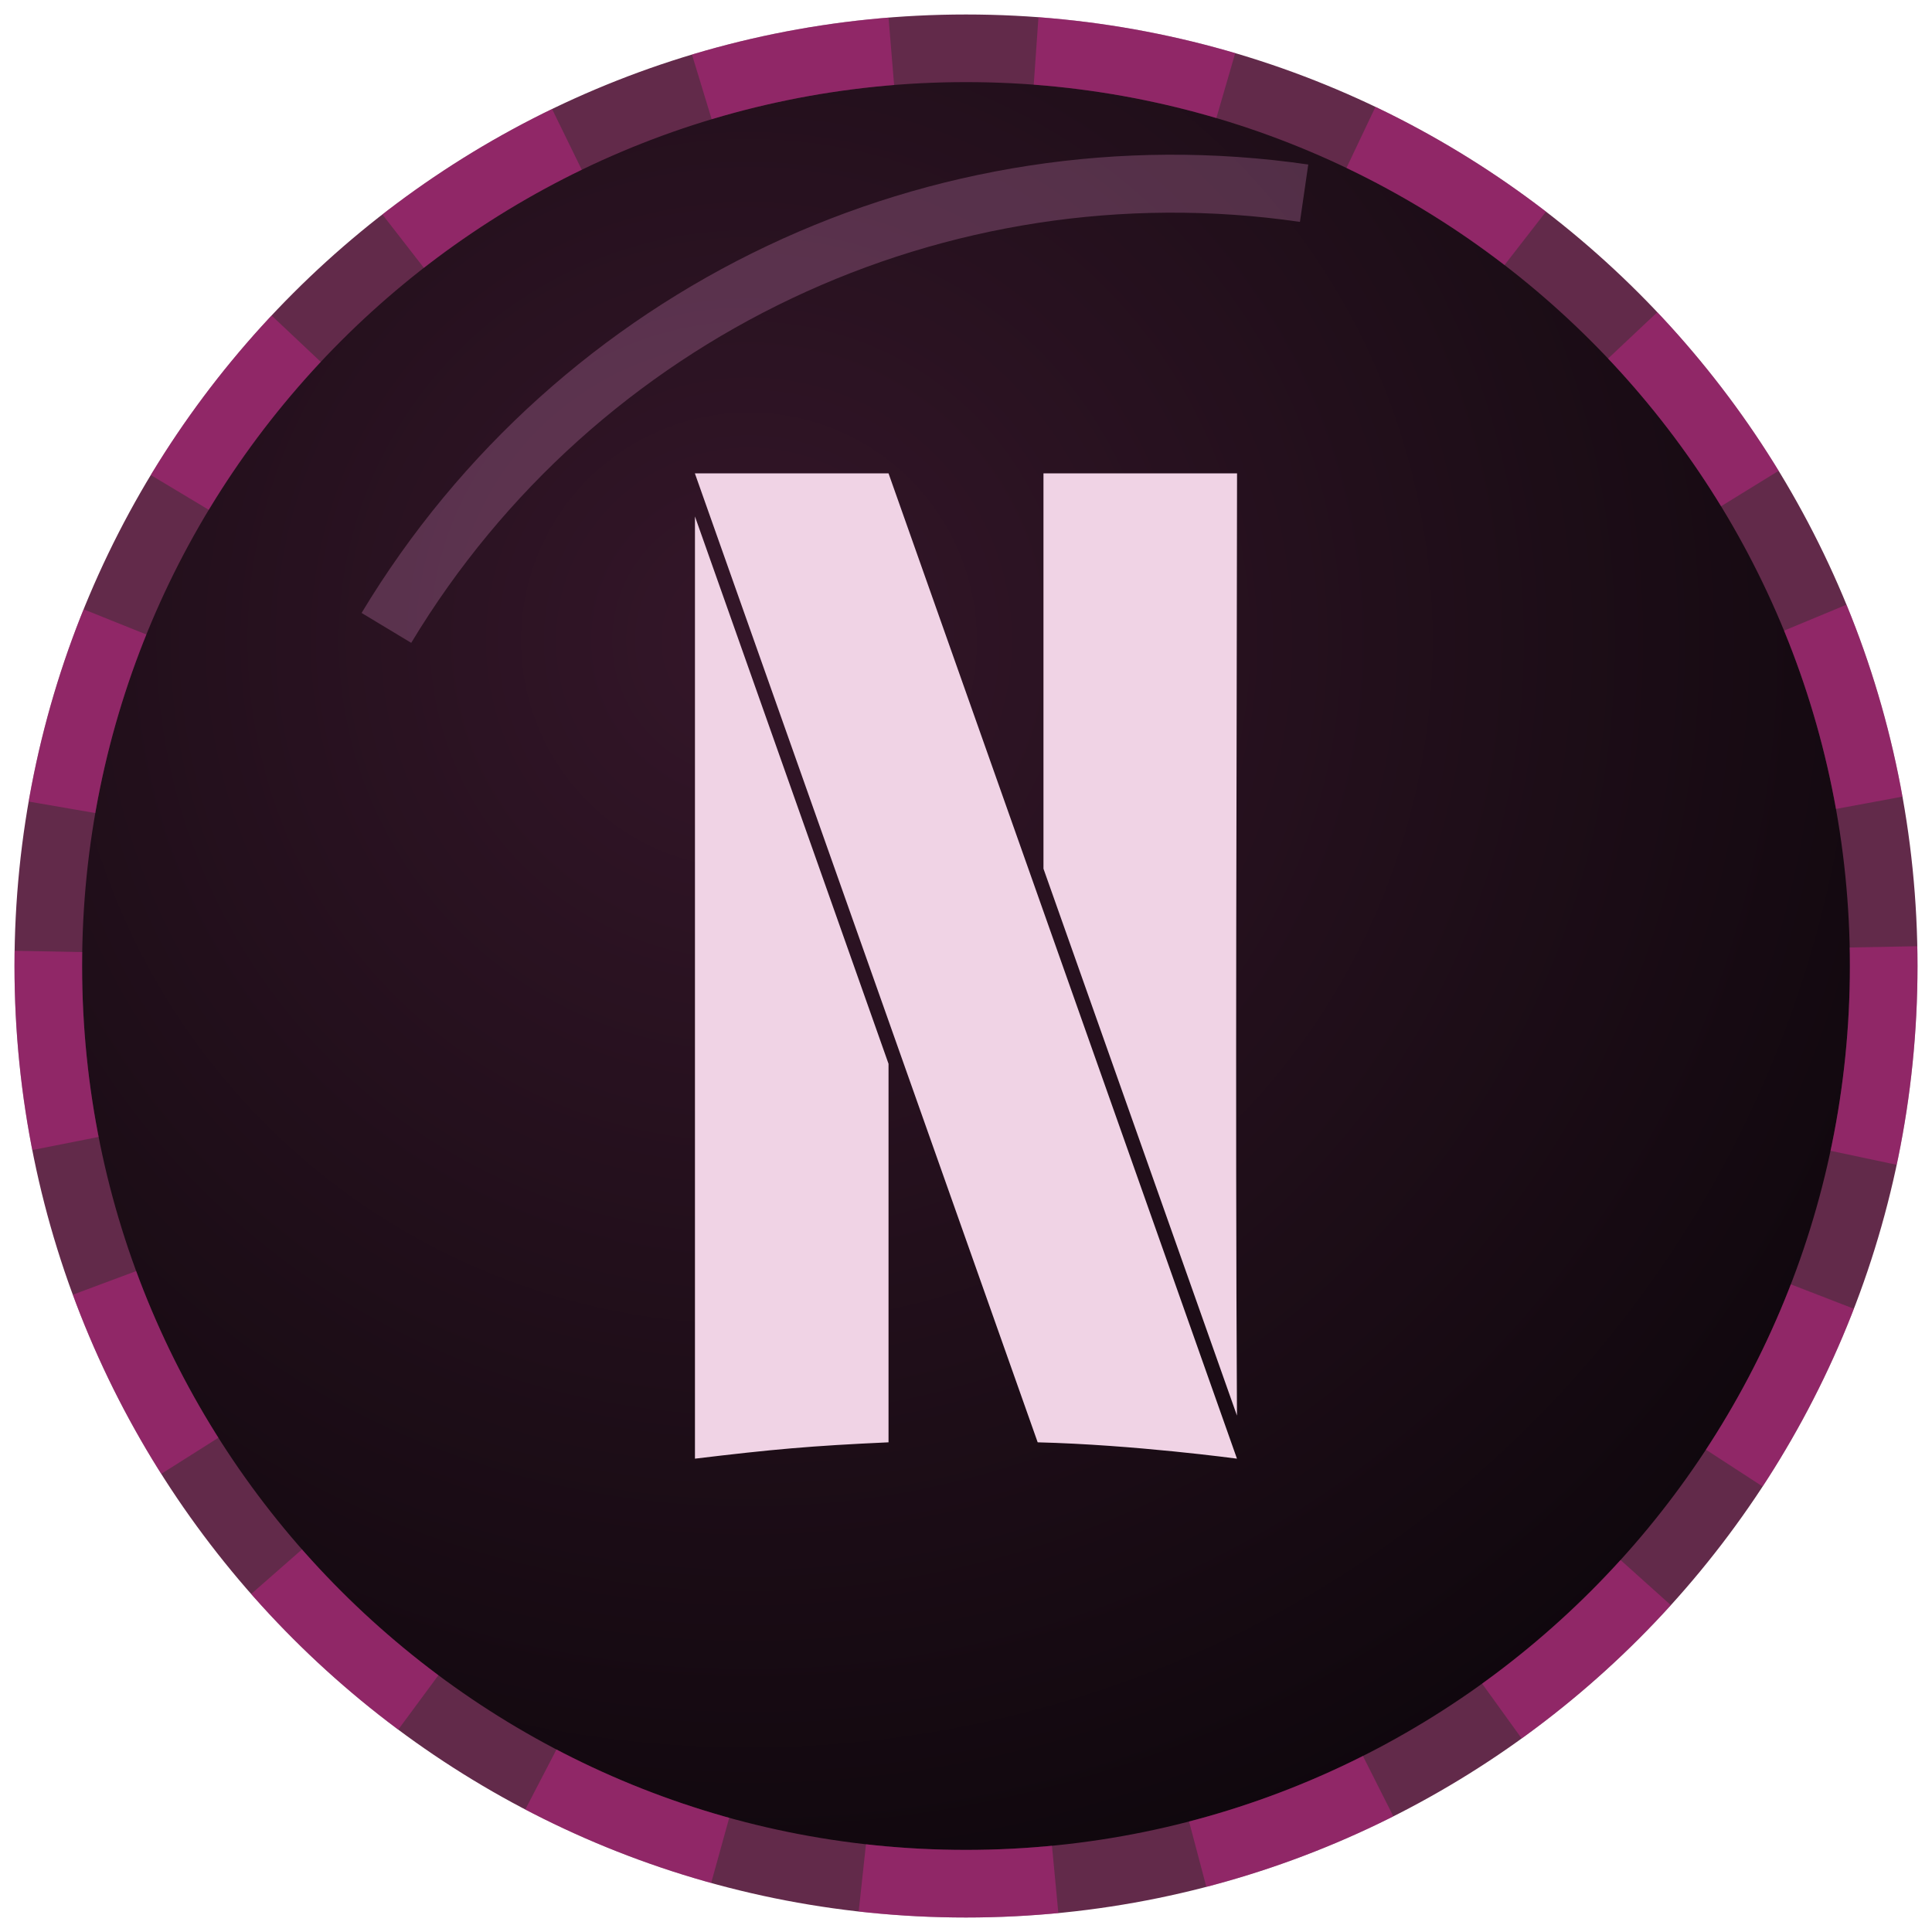
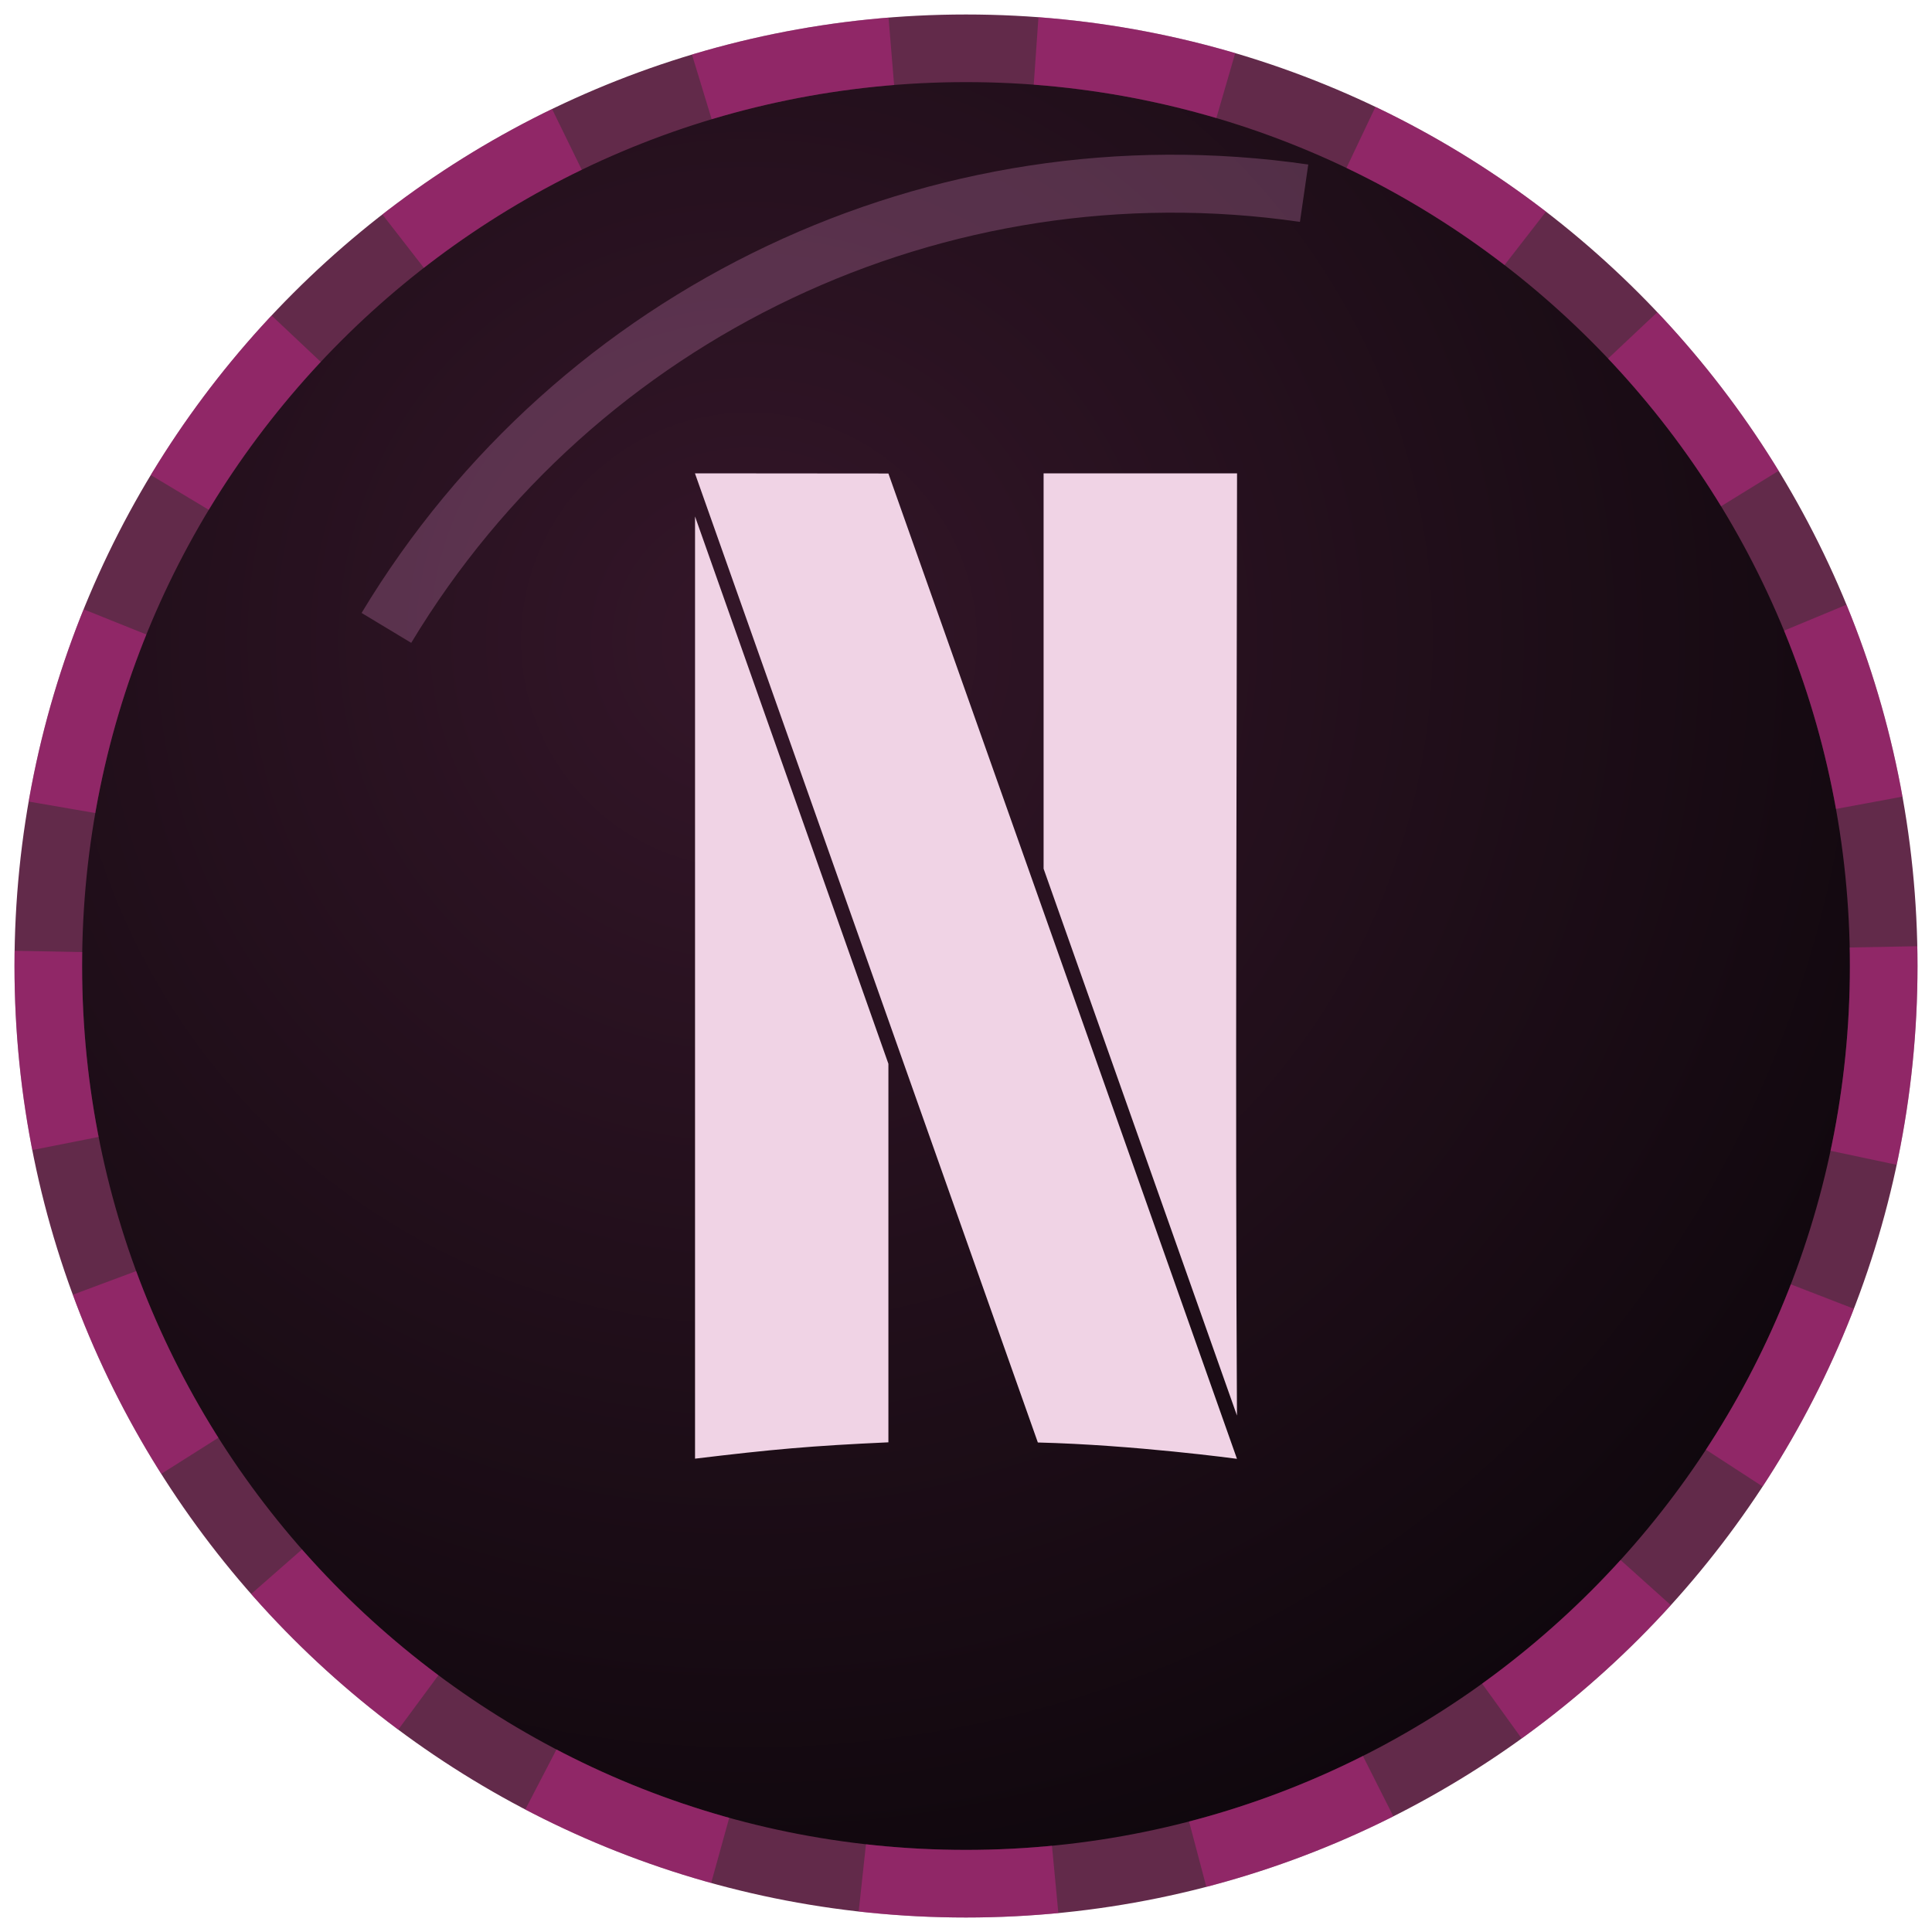
<svg xmlns="http://www.w3.org/2000/svg" viewBox="0 0 40 40" role="img" aria-label="NFLX">
  <defs>
    <radialGradient id="g" cx="38%" cy="32%" r="72%">
      <stop offset="0%" stop-color="#341629" />
      <stop offset="70%" stop-color="#1a0c15" />
      <stop offset="100%" stop-color="#0f070d" />
    </radialGradient>
  </defs>
  <circle cx="20" cy="20" r="19" fill="url(#g)" stroke="#622a4a" stroke-width="1.4" />
  <circle cx="20" cy="20" r="19" fill="none" stroke="#c72389" stroke-width="1.4" stroke-dasharray="4 3" opacity="0.45" />
  <path d="M8 13 A19 19 0 0 1 27 4" stroke="#d886bd" stroke-width="1.2" fill="none" opacity="0.28" />
  <g transform="translate(9.8 9.8) scale(0.85)" fill="#f0d3e5">
-     <path d="M5.398 0v.006c3.028 8.556 5.37 15.175 8.348 23.596 2.344.058 4.85.398 4.854.398-2.8-7.924-5.923-16.747-8.487-24zm8.489 0v9.63L18.6 22.951c-.043-7.86-.004-15.913.002-22.95zM5.398 1.05V24c1.873-.225 2.81-.312 4.715-.398v-9.22z" />
+     <path d="M5.4 0v.006c3.03 8.56 5.37 15.18 8.35 23.6 2.34.058 4.85.398 4.85.398-2.8-7.92-5.92-16.75-8.49-24zm8.49 0v9.63L18.6 22.95c-.043-7.86-.004-15.91.002-22.95zM5.4 1.05V24c1.87-.225 2.81-.312 4.71-.398v-9.22z" />
  </g>
</svg>
